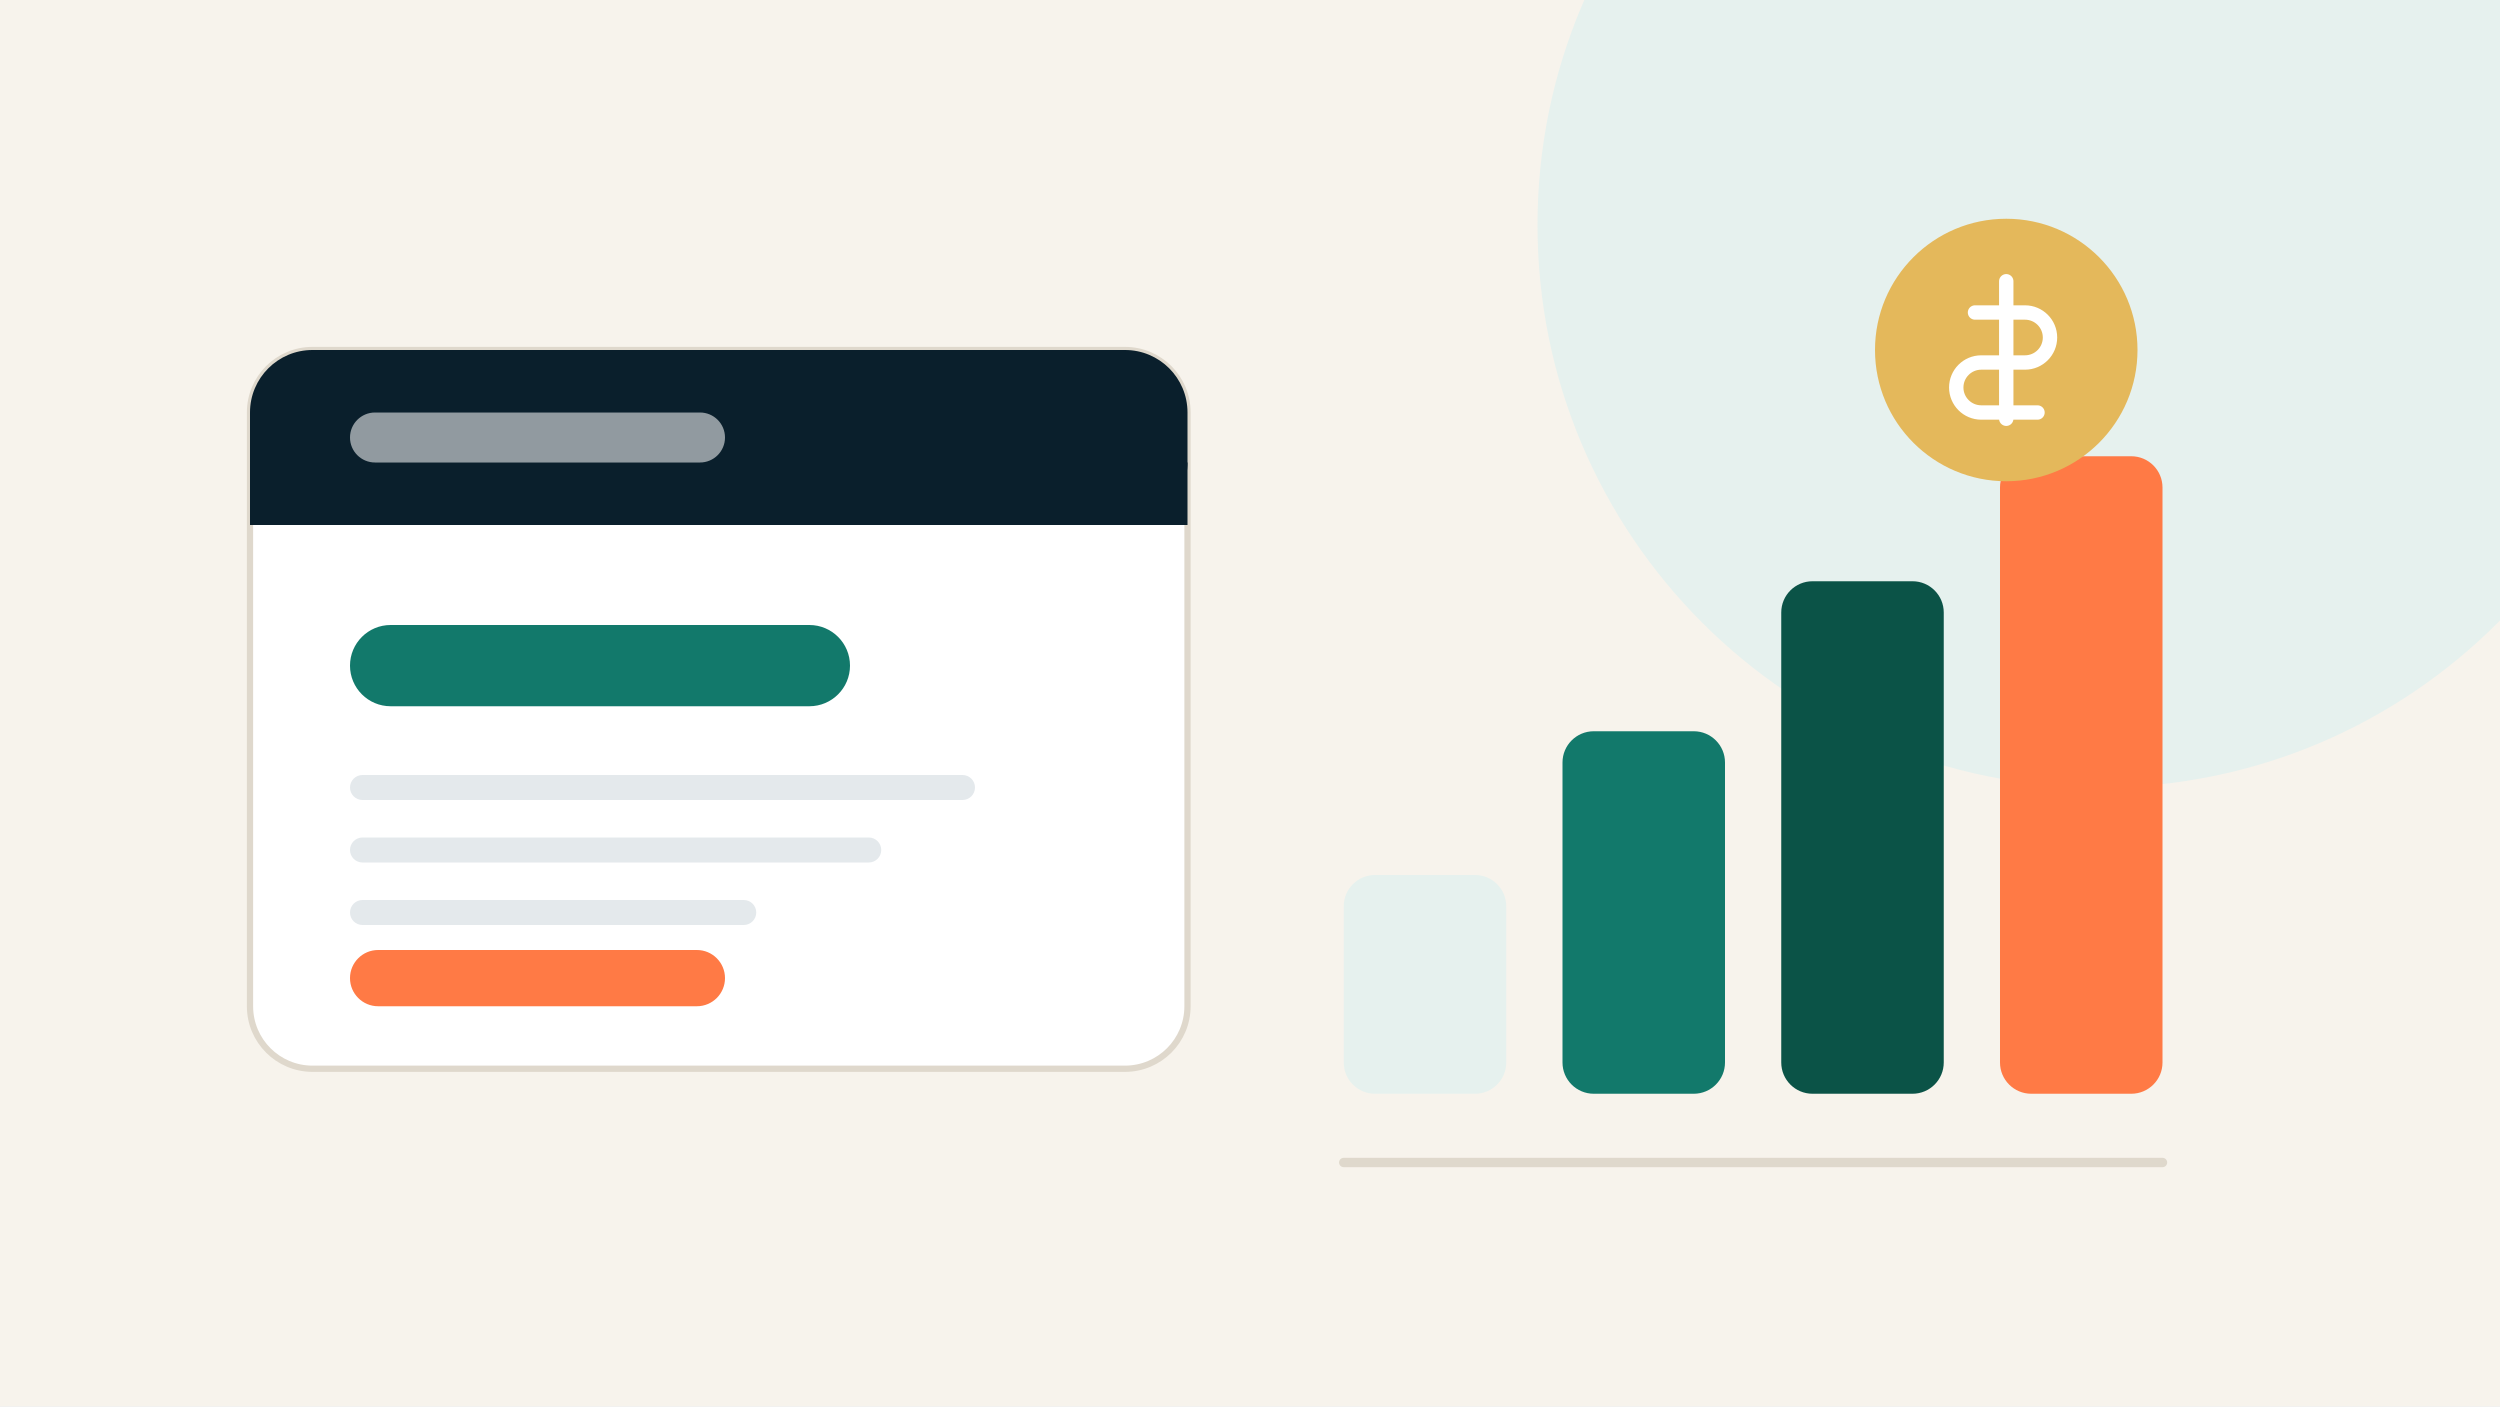
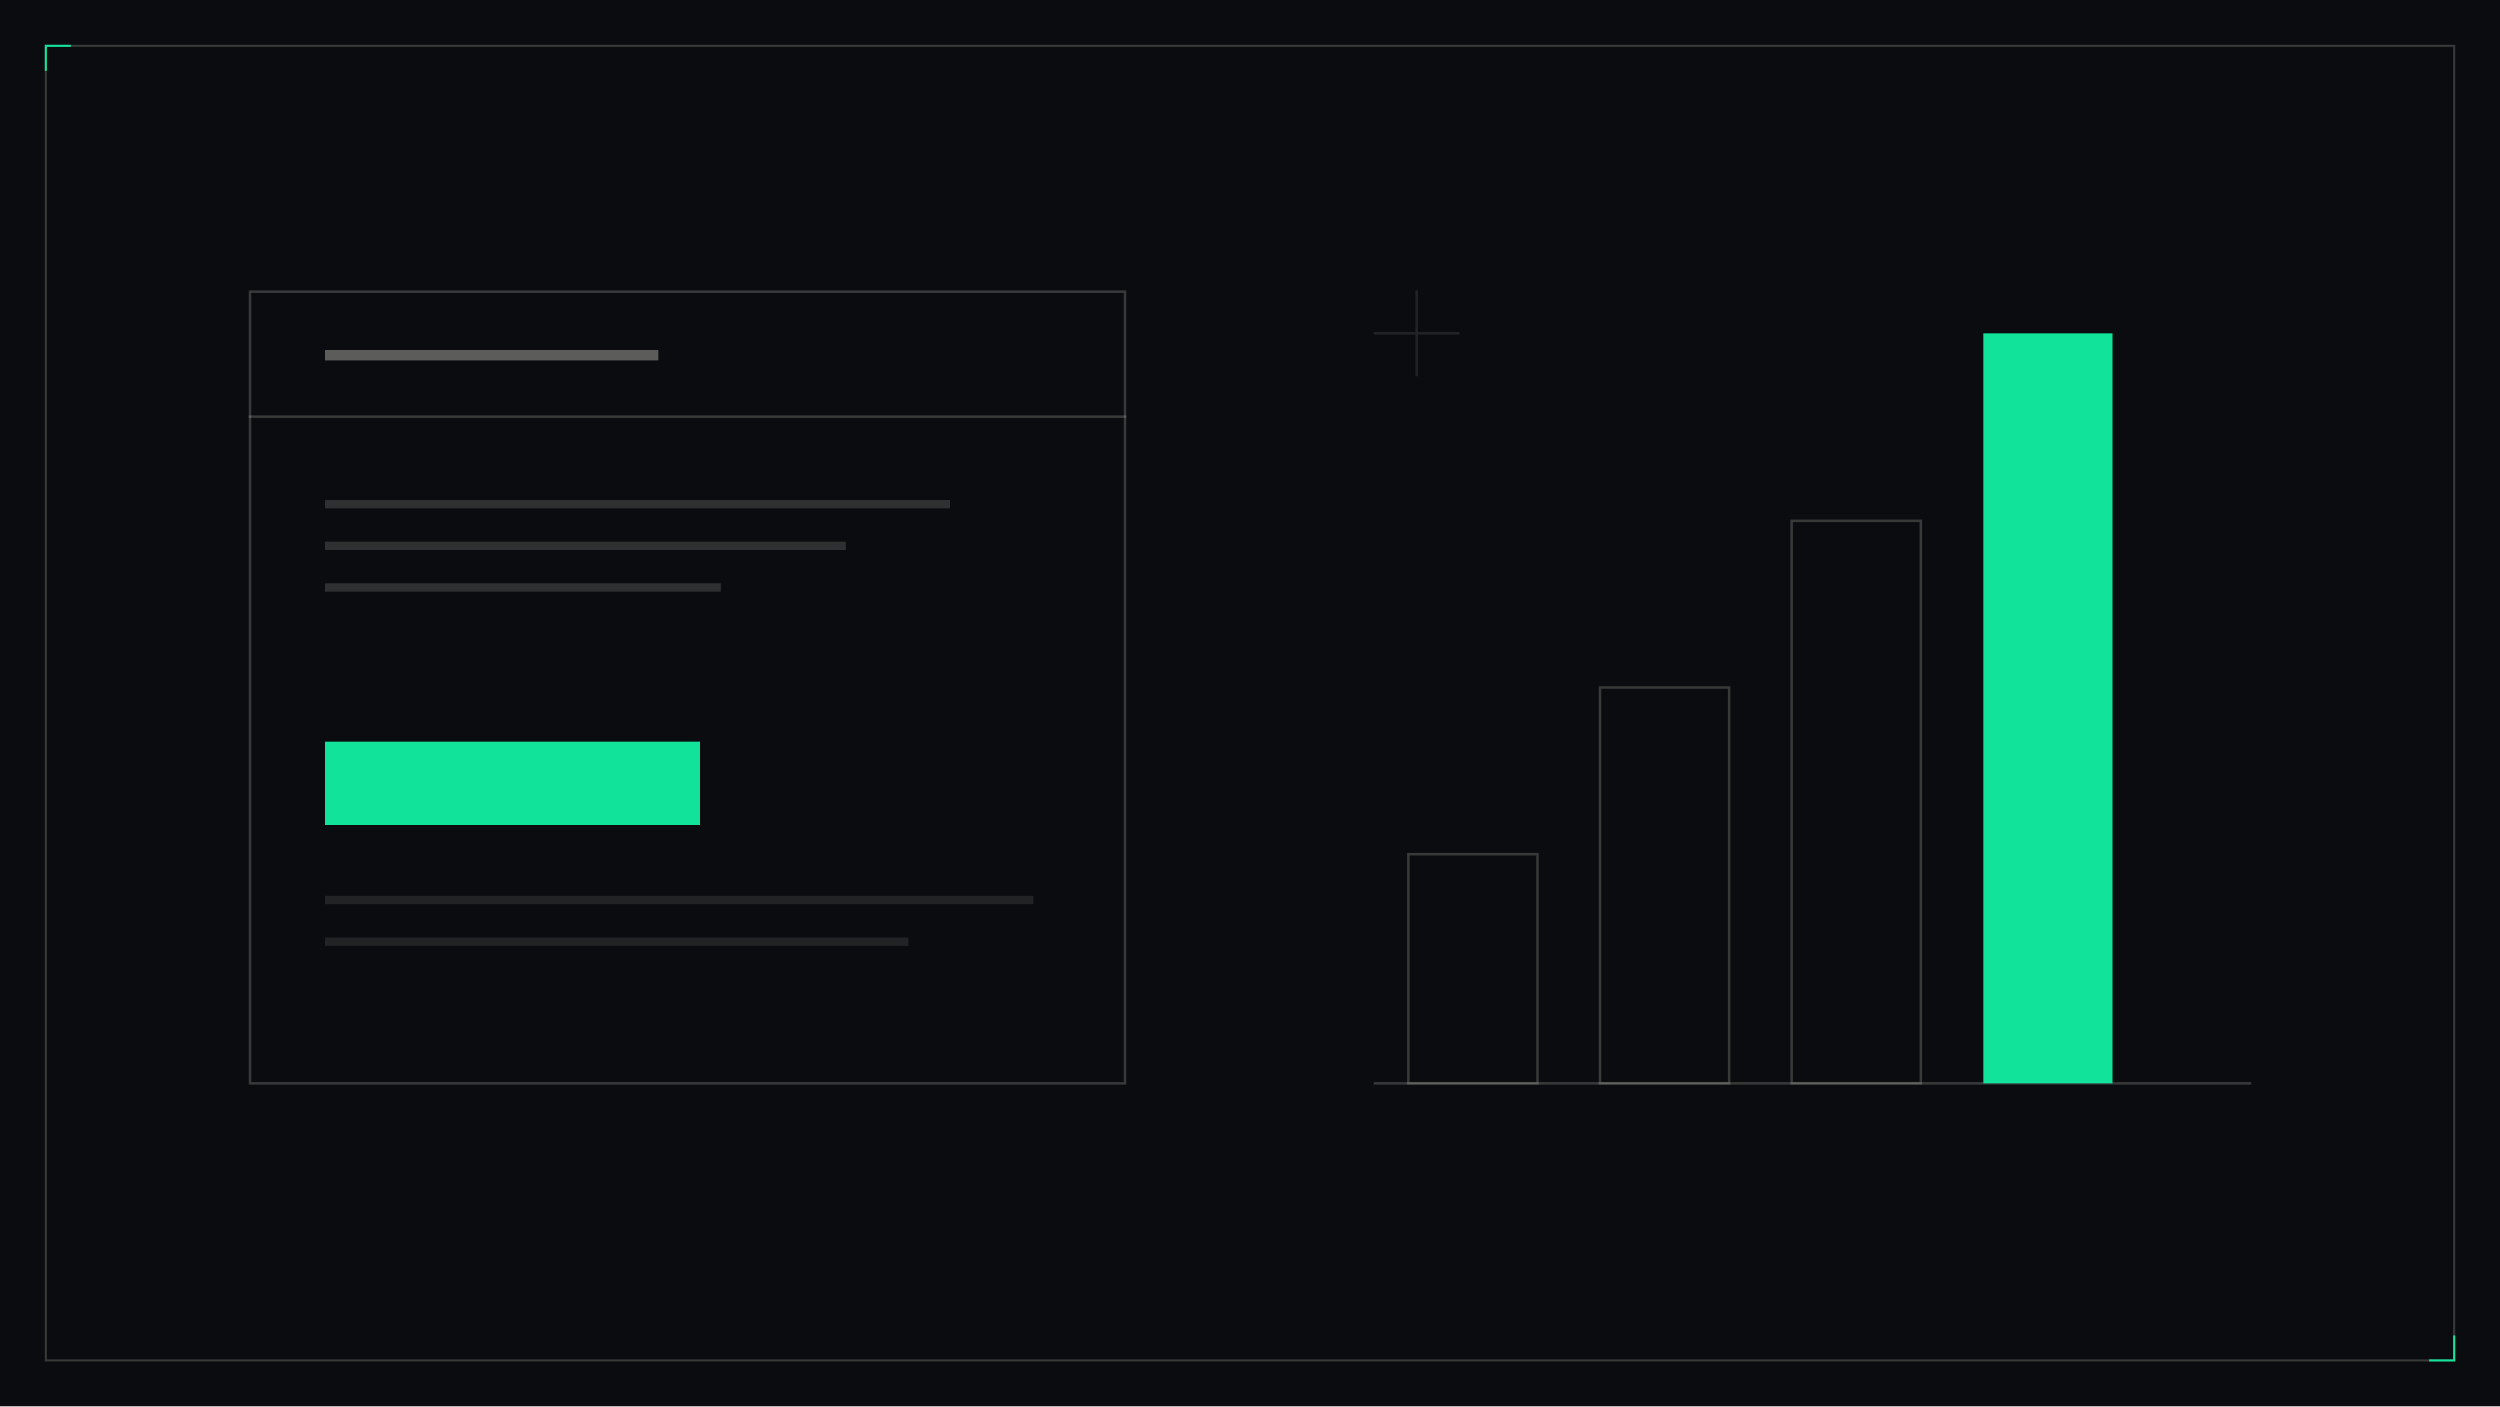
- <svg xmlns="http://www.w3.org/2000/svg" viewBox="0 0 800 450" width="800" height="450" role="img" aria-label="Ilustración sobre precios de páginas web en Guatemala">
-   <rect width="800" height="450" fill="#F7F3EC" />
-   <circle cx="672" cy="72" r="180" fill="#E6F1EE" />
-   <rect x="80" y="112" width="300" height="230" rx="20" fill="#FFFFFF" stroke="#DFD8CC" stroke-width="2" />
-   <rect x="80" y="112" width="300" height="56" rx="20" fill="#0A1F2C" />
-   <rect x="80" y="148" width="300" height="20" fill="#0A1F2C" />
-   <rect x="112" y="132" width="120" height="16" rx="8" fill="#FFFFFF" opacity=".55" />
-   <rect x="112" y="200" width="160" height="26" rx="13" fill="#12796B" />
-   <rect x="112" y="248" width="200" height="8" rx="4" fill="#E4E9EC" />
-   <rect x="112" y="268" width="170" height="8" rx="4" fill="#E4E9EC" />
-   <rect x="112" y="288" width="130" height="8" rx="4" fill="#E4E9EC" />
-   <rect x="112" y="304" width="120" height="18" rx="9" fill="#FF7A45" />
-   <g transform="translate(430 130)">
-     <rect x="0" y="150" width="52" height="70" rx="10" fill="#E6F1EE" />
-     <rect x="70" y="104" width="52" height="116" rx="10" fill="#12796B" />
-     <rect x="140" y="56" width="52" height="164" rx="10" fill="#0B5347" />
-     <rect x="210" y="16" width="52" height="204" rx="10" fill="#FF7A45" />
+ <svg xmlns="http://www.w3.org/2000/svg" viewBox="0 0 1200 675" width="1200" height="675" role="img" aria-label="Lámina sobre precios de páginas web en Guatemala">
+   <rect width="1200" height="675" fill="#0A0C0F" />
+   <g stroke-width="1" shape-rendering="geometricPrecision">
+     <rect x="22" y="22" width="1156" height="631" fill="none" stroke="rgba(243,240,233,.20)" />
+     <path d="M22 34V22h12" stroke="#11E39A" fill="none" />
+     <path d="M1178 641V653h-12" stroke="#11E39A" fill="none" />
  </g>
-   <path d="M430 372h262" stroke="#DFD8CC" stroke-width="3" stroke-linecap="round" />
-   <circle cx="642" cy="112" r="42" fill="#E4B85B" />
-   <path d="M642 90v44M632 100h16a8 8 0 0 1 0 16h-14a8 8 0 0 0 0 16h18" stroke="#FFFFFF" stroke-width="4.6" fill="none" stroke-linecap="round" stroke-linejoin="round" />
+   <g stroke-width="1.2" fill="none" stroke-linecap="square">
+     <rect x="120" y="140" width="420" height="380" stroke="rgba(243,240,233,.20)" />
+     <path d="M120 200h420" stroke="rgba(243,240,233,.20)" />
+     <rect x="156" y="168" width="160" height="5" fill="rgba(243,240,233,.35)" stroke="none" />
+     <rect x="156" y="240" width="300" height="4" fill="rgba(243,240,233,.16)" stroke="none" />
+     <rect x="156" y="260" width="250" height="4" fill="rgba(243,240,233,.16)" stroke="none" />
+     <rect x="156" y="280" width="190" height="4" fill="rgba(243,240,233,.16)" stroke="none" />
+     <rect x="156" y="356" width="180" height="40" fill="#11E39A" stroke="none" />
+     <rect x="156" y="430" width="340" height="4" fill="rgba(243,240,233,.1)" stroke="none" />
+     <rect x="156" y="450" width="280" height="4" fill="rgba(243,240,233,.1)" stroke="none" />
+     <g>
+       <path d="M660 520h420" stroke="rgba(243,240,233,.20)" />
+       <rect x="676" y="410" width="62" height="110" stroke="rgba(243,240,233,.20)" />
+       <rect x="768" y="330" width="62" height="190" stroke="rgba(243,240,233,.20)" />
+       <rect x="860" y="250" width="62" height="270" stroke="rgba(243,240,233,.20)" />
+       <rect x="952" y="160" width="62" height="360" fill="#11E39A" stroke="none" />
+     </g>
+     <path d="M660 160h40M680 140v40" stroke="rgba(243,240,233,.10)" />
+   </g>
</svg>
